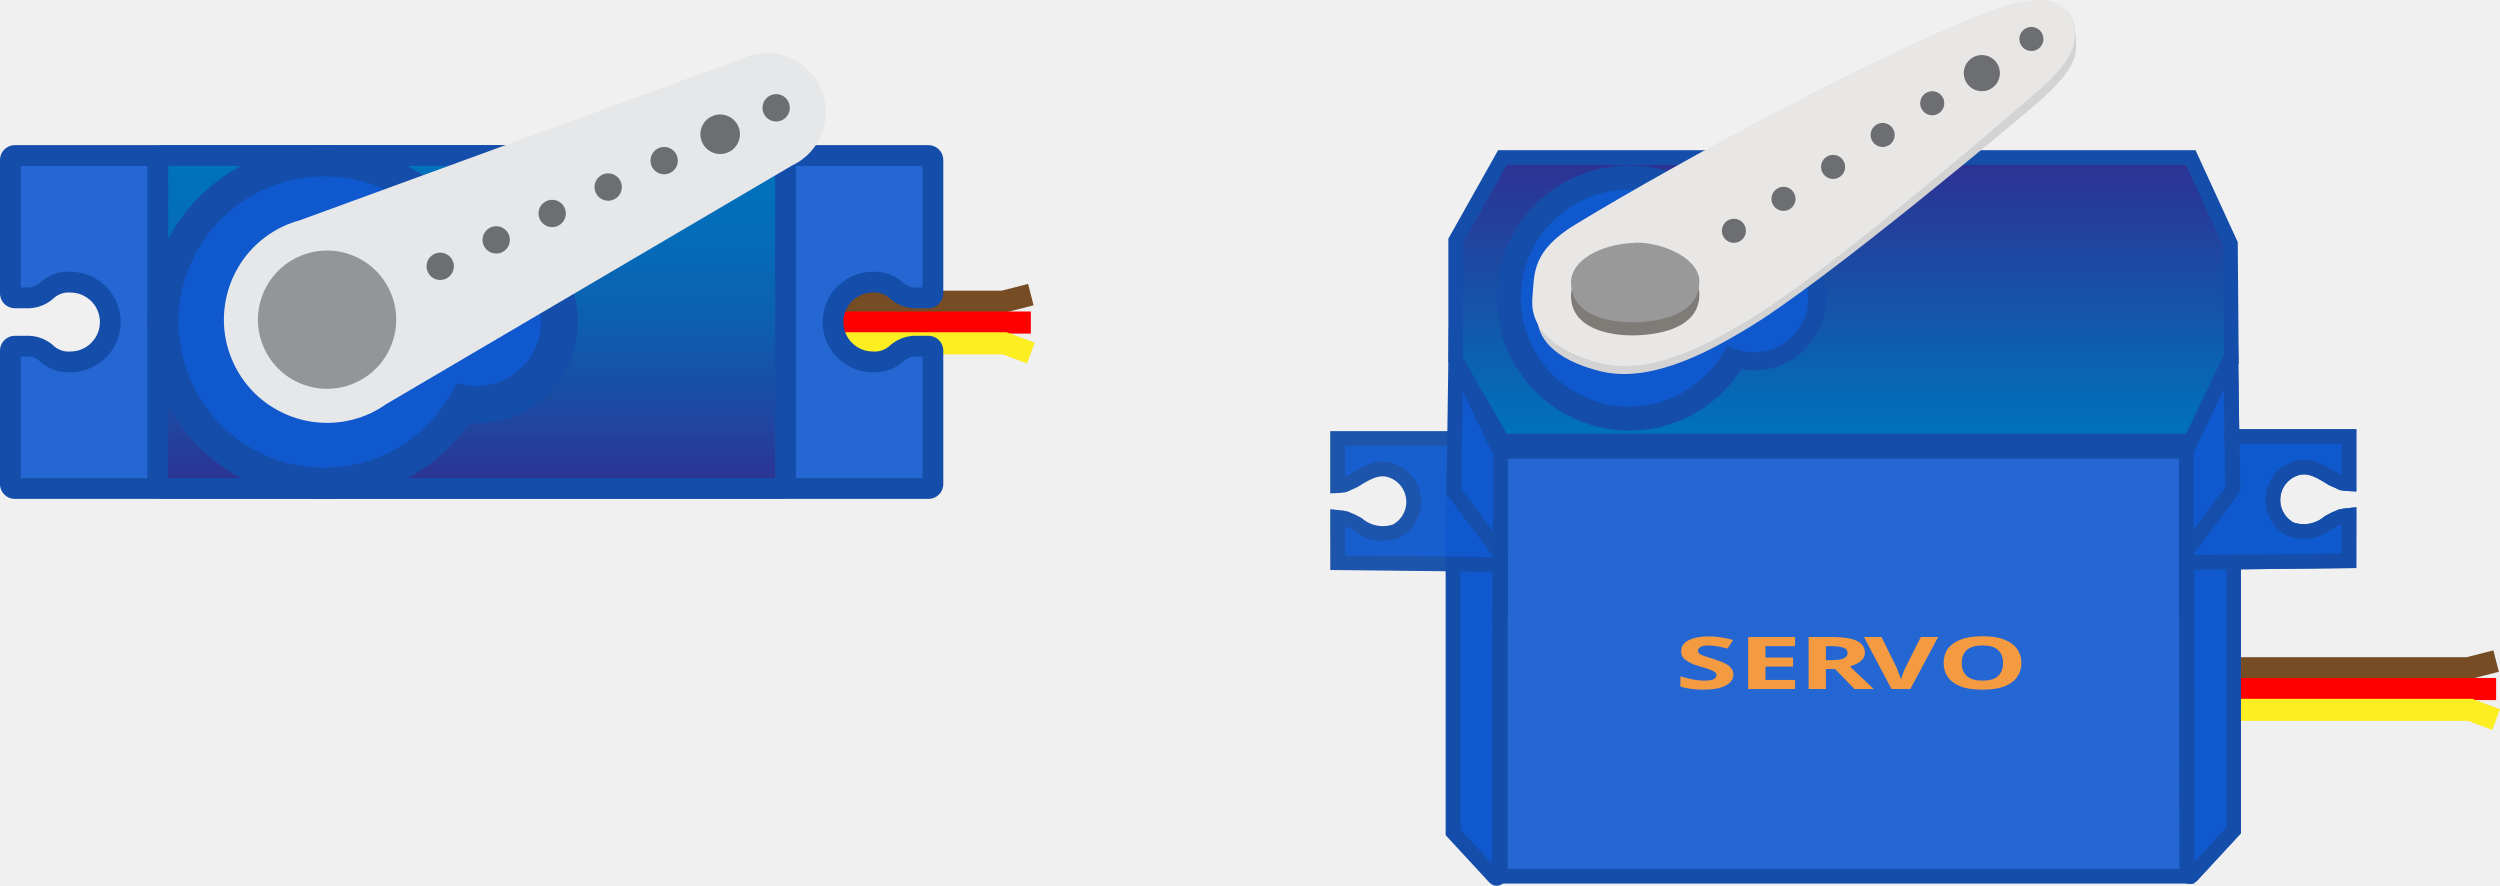
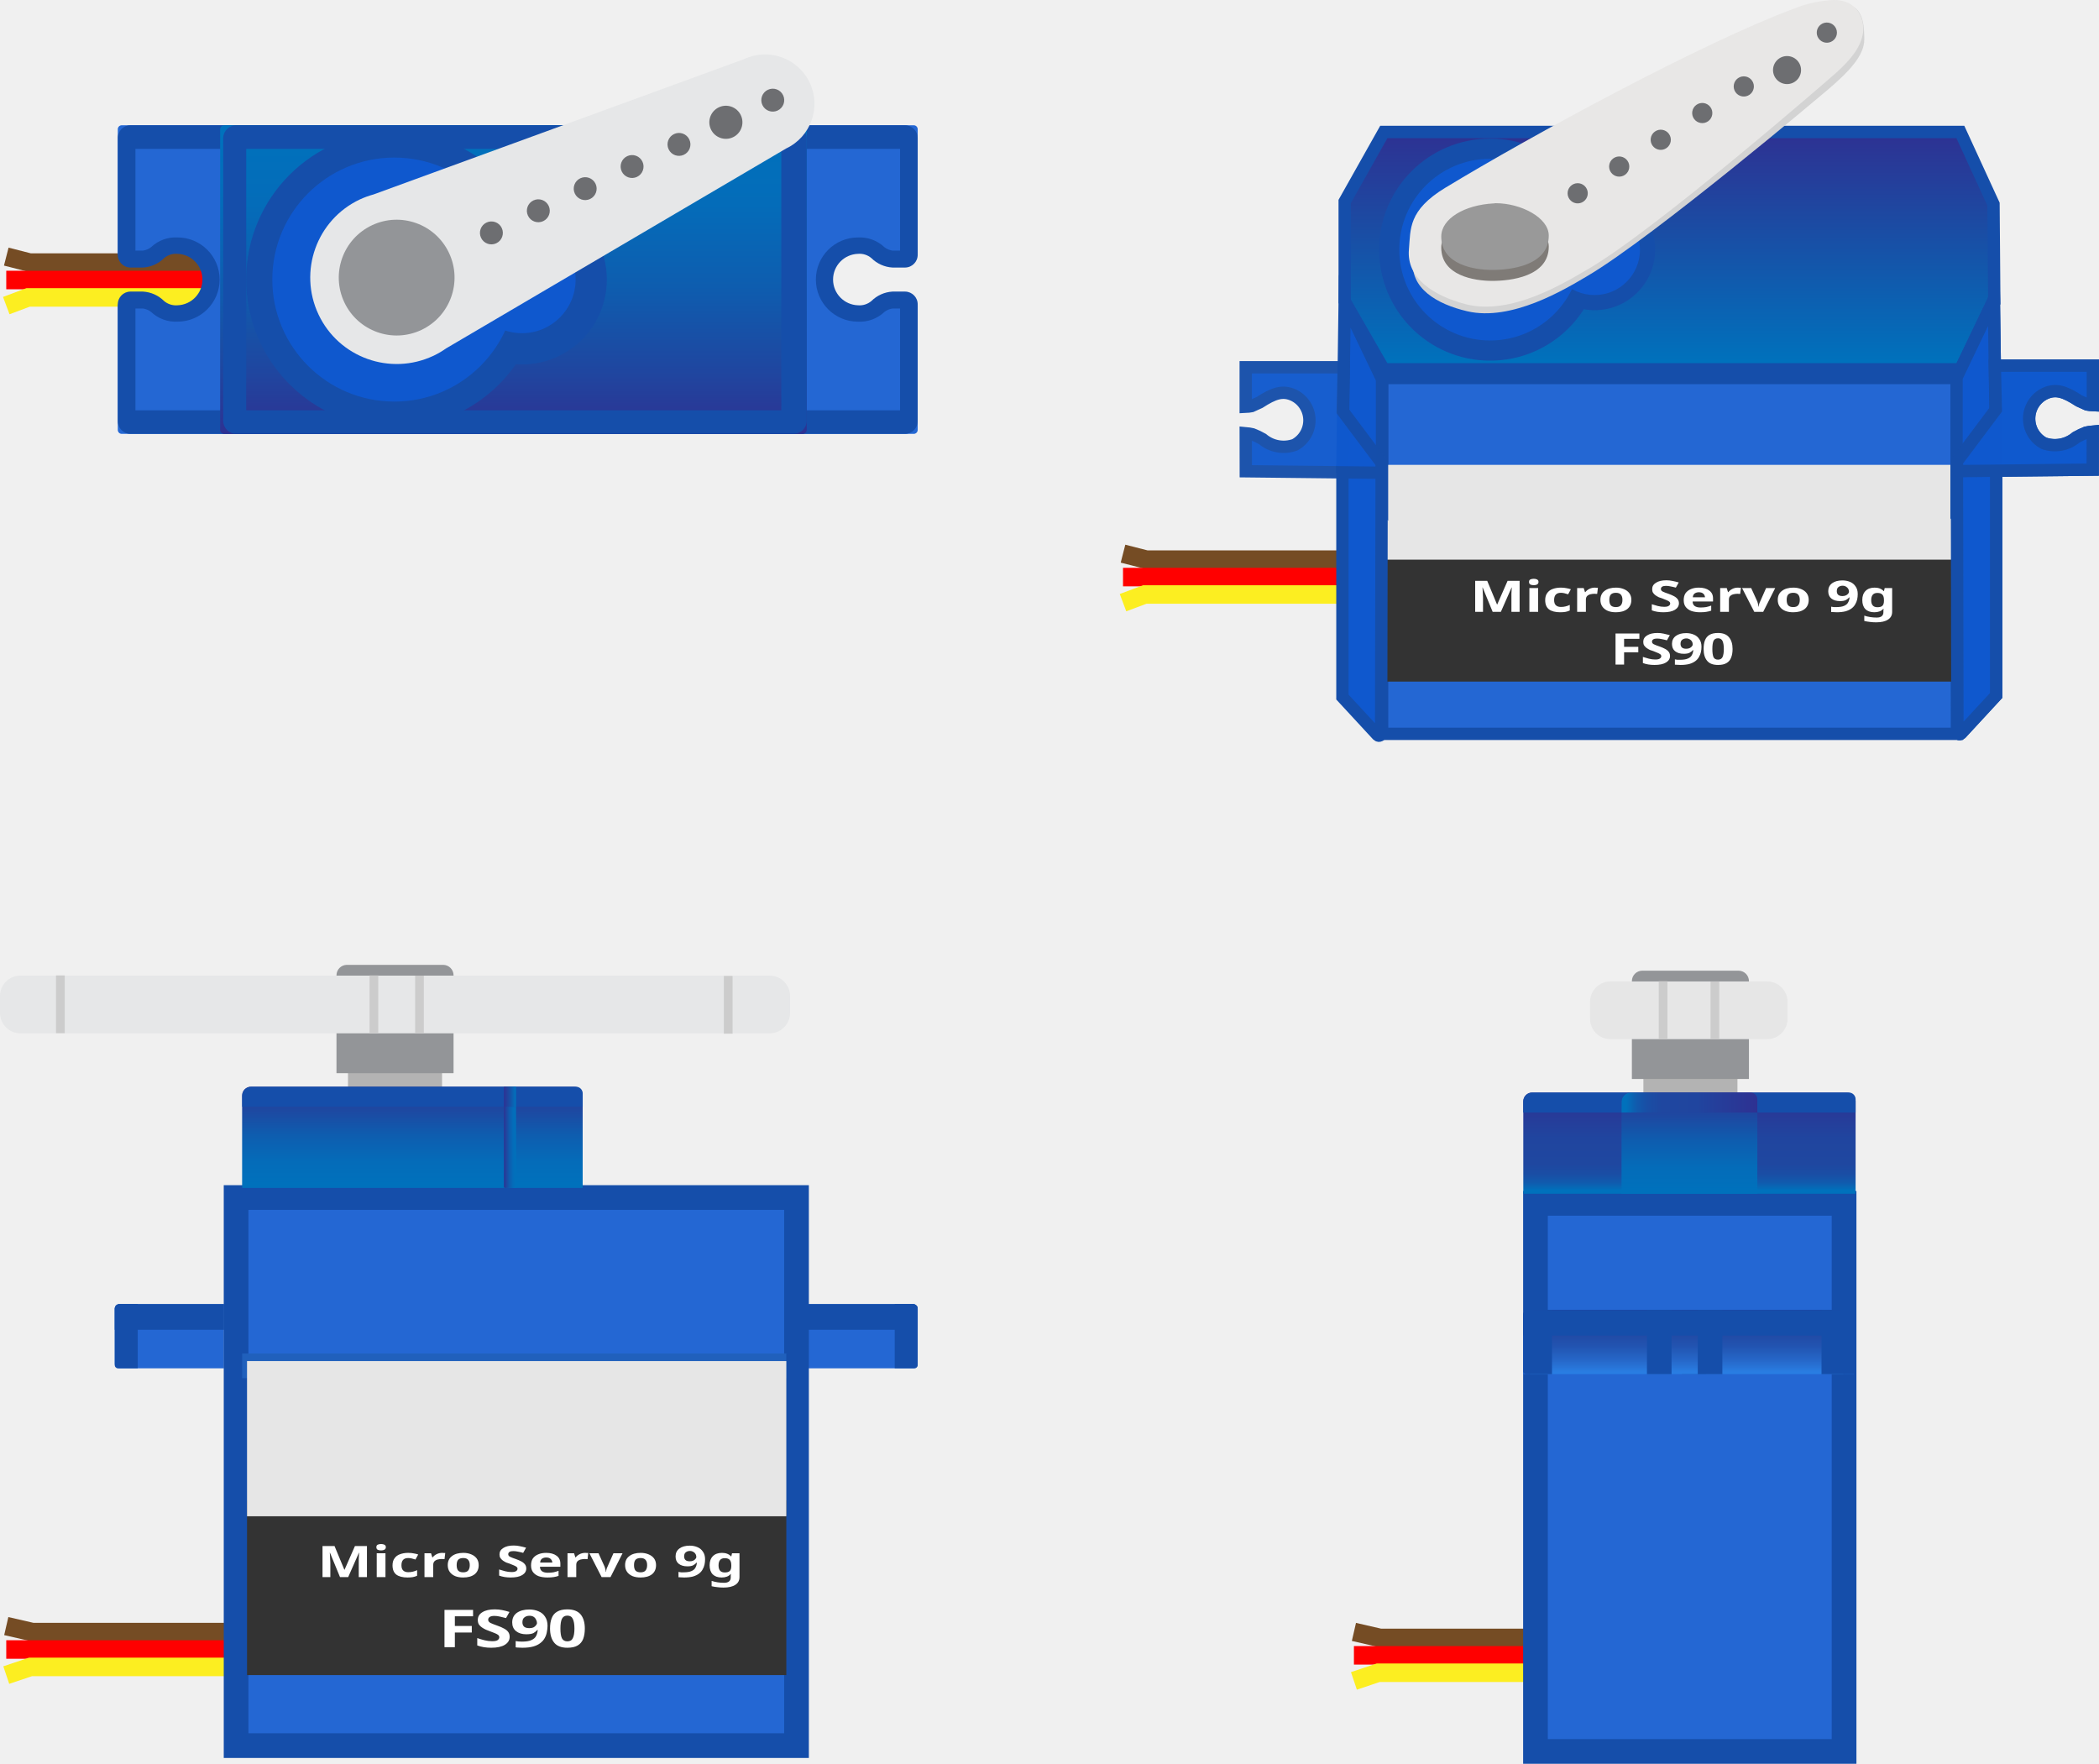
- <svg xmlns="http://www.w3.org/2000/svg" id="servo-fs90" width="84.81mm" height="30.051mm" viewBox="0 0 240.405 85.183">
+ <svg xmlns="http://www.w3.org/2000/svg" xmlns:xlink="http://www.w3.org/1999/xlink" id="servo-fs90" width="85.02mm" height="71.442mm" viewBox="0 0 241.001 202.513">
  <defs>
    <style>
-       .cls-1, .cls-2, .cls-3 {
+       .cls-1, .cls-2, .cls-29, .cls-3 {
        fill: none;
-         stroke-width: 2.126px;
      }

      .cls-1 {
        stroke: #754c24;
      }

-       .cls-1, .cls-2, .cls-3, .cls-4, .cls-5, .cls-6, .cls-9 {
+       .cls-1, .cls-2, .cls-20, .cls-29, .cls-3, .cls-4, .cls-5, .cls-6, .cls-9 {
        stroke-miterlimit: 10;
+       }
+ 
+       .cls-1, .cls-2, .cls-3 {
+         stroke-width: 2.126px;
      }

      .cls-2 {
        stroke: red;
      }

      .cls-3 {
        stroke: #fcee21;
      }

+       .cls-20, .cls-4, .cls-5, .cls-6, .cls-9 {
+         stroke: #154eaa;
+       }
+ 
      .cls-4, .cls-5, .cls-6, .cls-9 {
-         stroke: #154eaa;
+         stroke-width: 1.417px;
      }

      .cls-4 {
-         stroke-width: 1.417px;
-         fill: url(#Безымянный_градиент_12);
-       }
- 
-       .cls-17, .cls-5 {
+         fill: url(#Безымянный_градиент_3);
+       }
+ 
+       .cls-19, .cls-20, .cls-5 {
        fill: #2467d3;
-       }
- 
-       .cls-5, .cls-6, .cls-9 {
-         stroke-width: 1.417px;
      }

      .cls-11, .cls-6, .cls-9 {
        fill: #0f58ce;
      }

      .cls-7 {
-         font-size: 7px;
-         fill: #f49a40;
+         fill: #e6e6e6;
+       }
+ 
+       .cls-8 {
+         fill: #333;
+       }
+ 
+       .cls-9 {
+         opacity: 0.96;
+       }
+ 
+       .cls-17, .cls-9 {
+         isolation: isolate;
+       }
+ 
+       .cls-10 {
+         fill: #154eaa;
+       }
+ 
+       .cls-12 {
+         fill: #d3d3d3;
+       }
+ 
+       .cls-13 {
+         fill: #e8e7e6;
+       }
+ 
+       .cls-14 {
+         fill: #7f7b77;
+       }
+ 
+       .cls-15 {
+         fill: #999;
+       }
+ 
+       .cls-16 {
+         fill: #6d6e71;
+       }
+ 
+       .cls-17, .cls-18 {
+         font-size: 5px;
+       }
+ 
+       .cls-17, .cls-18, .cls-22 {
+         fill: #fff;
        font-family: TrebuchetMS-Bold, Trebuchet MS;
        font-weight: 700;
      }

-       .cls-8 {
+       .cls-18 {
        letter-spacing: -0.036em;
      }

-       .cls-9 {
-         opacity: 0.96;
-       }
- 
-       .cls-10 {
-         fill: #154eaa;
-       }
- 
-       .cls-12 {
-         fill: #d3d3d3;
-       }
- 
-       .cls-13 {
-         fill: #e8e7e6;
-       }
- 
-       .cls-14 {
-         fill: #7f7b77;
-       }
- 
-       .cls-15 {
-         fill: #999;
-       }
- 
-       .cls-16 {
-         fill: #6d6e71;
-       }
- 
-       .cls-18 {
-         fill: url(#Безымянный_градиент_9);
-       }
- 
-       .cls-19 {
+       .cls-20 {
+         stroke-width: 2.835px;
+       }
+ 
+       .cls-21 {
+         fill: #2060bc;
+       }
+ 
+       .cls-22 {
+         font-size: 6px;
+         letter-spacing: -0.036em;
+       }
+ 
+       .cls-23 {
+         fill: #b3b3b3;
+       }
+ 
+       .cls-24 {
+         fill: #939598;
+       }
+ 
+       .cls-25 {
+         fill: url(#Безымянный_градиент_2);
+       }
+ 
+       .cls-26 {
+         fill: url(#Безымянный_градиент_26);
+       }
+ 
+       .cls-27 {
+         fill: url(#Безымянный_градиент_25);
+       }
+ 
+       .cls-28 {
        fill: #e6e7e8;
      }

-       .cls-20 {
-         fill: #939598;
+       .cls-29 {
+         stroke: #ccc;
+       }
+ 
+       .cls-30 {
+         fill: url(#Безымянный_градиент_10);
+       }
+ 
+       .cls-31 {
+         fill: url(#Безымянный_градиент_2-2);
+       }
+ 
+       .cls-32 {
+         fill: url(#Безымянный_градиент_10-2);
+       }
+ 
+       .cls-33 {
+         fill: url(#Безымянный_градиент_28);
+       }
+ 
+       .cls-34 {
+         fill: url(#Безымянный_градиент_2-3);
      }
    </style>
-     <linearGradient id="Безымянный_градиент_12" data-name="Безымянный градиент 12" x1="177.277" y1="42.407" x2="177.277" y2="15.151" gradientUnits="userSpaceOnUse">
+     <linearGradient id="Безымянный_градиент_3" data-name="Безымянный градиент 3" x1="191.686" y1="165.56" x2="191.686" y2="192.816" gradientTransform="matrix(1, 0, 0, -1, 0, 207.967)" gradientUnits="userSpaceOnUse">
      <stop offset="0.035" stop-color="#0071bc" />
      <stop offset="1" stop-color="#2e3192" />
    </linearGradient>
-     <linearGradient id="Безымянный_градиент_9" data-name="Безымянный градиент 9" x1="63.779" y1="52.795" x2="63.779" y2="20.779" gradientTransform="translate(109.1338 67.754) rotate(180)" gradientUnits="userSpaceOnUse">
+     <linearGradient id="Безымянный_градиент_2" data-name="Безымянный градиент 2" x1="47.354" y1="136.395" x2="47.354" y2="124.773" gradientUnits="userSpaceOnUse">
      <stop offset="0.035" stop-color="#0071bc" />
      <stop offset="0.256" stop-color="#046cb9" />
      <stop offset="0.522" stop-color="#0e5daf" />
      <stop offset="0.81" stop-color="#20459f" />
      <stop offset="1" stop-color="#2e3192" />
    </linearGradient>
+     <linearGradient id="Безымянный_градиент_26" data-name="Безымянный градиент 26" x1="57.859" y1="130.584" x2="59.248" y2="130.584" gradientUnits="userSpaceOnUse">
+       <stop offset="0" stop-color="#2e3192" />
+       <stop offset="0.19" stop-color="#20459f" />
+       <stop offset="0.478" stop-color="#0e5daf" />
+       <stop offset="0.744" stop-color="#046cb9" />
+       <stop offset="0.965" stop-color="#0071bc" />
+     </linearGradient>
+     <linearGradient id="Безымянный_градиент_25" data-name="Безымянный градиент 25" x1="57.859" y1="125.921" x2="59.248" y2="125.921" gradientUnits="userSpaceOnUse">
+       <stop offset="0" stop-color="#2e3192" />
+       <stop offset="0.433" stop-color="#1b4ba3" />
+       <stop offset="0.965" stop-color="#0071bc" />
+     </linearGradient>
+     <linearGradient id="Безымянный_градиент_10" data-name="Безымянный градиент 10" x1="193.975" y1="137.064" x2="193.975" y2="125.442" gradientUnits="userSpaceOnUse">
+       <stop offset="0.035" stop-color="#0071bc" />
+       <stop offset="0.05" stop-color="#046cb8" />
+       <stop offset="0.113" stop-color="#115aad" />
+       <stop offset="0.19" stop-color="#194ea5" />
+       <stop offset="0.295" stop-color="#1f47a0" />
+       <stop offset="0.553" stop-color="#20459f" />
+       <stop offset="1" stop-color="#2e3192" />
+     </linearGradient>
+     <linearGradient id="Безымянный_градиент_2-2" x1="193.975" y1="137.064" x2="193.975" y2="125.442" xlink:href="#Безымянный_градиент_2" />
+     <linearGradient id="Безымянный_градиент_10-2" x1="186.18" y1="126.59" x2="201.77" y2="126.59" gradientTransform="translate(387.95 253.18) rotate(-180)" xlink:href="#Безымянный_градиент_10" />
+     <linearGradient id="Безымянный_градиент_28" data-name="Безымянный градиент 28" x1="193.665" y1="157.776" x2="193.665" y2="150.406" gradientTransform="translate(387.33 308.182) rotate(-180)" gradientUnits="userSpaceOnUse">
+       <stop offset="0.035" stop-color="#297de2" />
+       <stop offset="0.219" stop-color="#2667c8" />
+       <stop offset="0.432" stop-color="#2254b1" />
+       <stop offset="0.633" stop-color="#2149a4" />
+       <stop offset="0.81" stop-color="#20459f" />
+       <stop offset="1" stop-color="#2e3192" />
+     </linearGradient>
+     <linearGradient id="Безымянный_градиент_2-3" x1="-1072.149" y1="714.628" x2="-1072.149" y2="750.061" gradientTransform="matrix(-1, 0, 0, 1, -1013.198, -700.245)" xlink:href="#Безымянный_градиент_2" />
  </defs>
-   <g id="side">
-     <g>
-       <polyline class="cls-1" points="214.532 64.258 237.344 64.258 240.032 63.57" />
-       <polyline class="cls-2" points="214.532 66.258 237.344 66.258 240.032 66.258" />
-       <polyline class="cls-3" points="214.532 68.258 237.532 68.258 240.032 69.195" />
-     </g>
-     <polygon class="cls-4" points="210.673 15.151 144.476 15.151 139.985 23.134 139.985 34.585 144.476 42.407 210.673 42.407 214.569 34.744 214.479 23.437 210.673 15.151" />
-     <rect class="cls-5" x="144.282" y="43.4" width="66" height="40.858" />
-     <polygon class="cls-6" points="210.238 57.983 214.79 53.749 214.522 34.399 210.238 43.336 210.238 57.983" />
-     <path class="cls-6" d="M210.744,84.222l4.038-4.372V53.923h-4.5l.055,30.069C210.339,84.241,210.581,84.378,210.744,84.222Z" />
-     <text class="cls-7" transform="translate(161.0741 66.2578) scale(1.5686 1)">SE<tspan class="cls-8" x="7.561" y="0">R</tspan>
-       <tspan x="11.583" y="0">VO</tspan>
-     </text>
-     <polygon class="cls-6" points="144.269 58.169 139.717 53.935 139.985 34.585 144.269 43.523 144.269 58.169" />
-     <path class="cls-6" d="M143.763,84.409,139.725,80.037V54.109h4.5L144.17,84.178C144.168,84.427,143.926,84.564,143.763,84.409Z" />
-     <path class="cls-9" d="M129.399,49.863a8.502,8.502,0,0,1,1.147.546h0a3.762,3.762,0,0,0,3.703.671,3.197,3.197,0,0,0-.112-5.698c-1.284-.606-2.309-.214-3.922.825h0l-.933.425a4.294,4.294,0,0,1-.657.078V42.169H139.88l-.117,5.041,4.378,5.838c.181.229.052,1.227-.208,1.231l-15.302-.169-.007-4.369A5.78,5.78,0,0,1,129.399,49.863Z" />
-     <path class="cls-9" d="M225.108,49.676a8.496,8.496,0,0,0-1.147.546h0a3.762,3.762,0,0,1-3.703.671,3.197,3.197,0,0,1,.111-5.698c1.284-.606,2.309-.214,3.923.825h0l.933.425a4.294,4.294,0,0,0,.657.078V41.982H214.627l.117,5.041-4.378,5.838c-.181.229-.052,1.227.208,1.231l15.302-.169.007-4.369A5.777,5.777,0,0,0,225.108,49.676Z" />
-     <polygon class="cls-6" points="210.238 57.983 214.79 53.749 214.522 34.399 210.238 43.336 210.238 57.983" />
-     <path class="cls-6" d="M210.744,84.222l4.038-4.372V53.923h-4.5l.055,30.069C210.339,84.241,210.581,84.378,210.744,84.222Z" />
-     <path class="cls-9" d="M225.108,49.676a8.496,8.496,0,0,0-1.147.546h0a3.762,3.762,0,0,1-3.703.671,3.197,3.197,0,0,1,.111-5.698c1.284-.606,2.309-.214,3.923.825h0l.933.425a4.294,4.294,0,0,0,.657.078V41.982H214.627l.117,5.041-4.378,5.838c-.181.229-.052,1.227.208,1.231l15.302-.169.007-4.369A5.777,5.777,0,0,0,225.108,49.676Z" />
-     <g>
-       <path id="path5572" class="cls-10" d="M156.685,15.914a12.748,12.748,0,1,0,12.748,12.75,12.748,12.748,0,0,0-12.748-12.749" />
-       <path id="path5576" class="cls-10" d="M168.675,21.708a6.954,6.954,0,1,0,6.953,6.955,6.954,6.954,0,0,0-6.953-6.955" />
-       <path id="path5580" class="cls-11" d="M156.685,18.232a10.43,10.43,0,1,0,10.43,10.432,10.43,10.43,0,0,0-10.43-10.432" />
-       <path id="path5584" class="cls-11" d="M168.675,23.447a5.215,5.215,0,1,0,5.214,5.216,5.217,5.217,0,0,0-5.214-5.216" />
-       <g>
-         <path class="cls-12" d="M167.825,31.706c7.638-4.494,27.468-21.268,27.468-21.268,2.583-2.19,4.383-4.054,4.353-5.971-.022-1.376-.052-3.662-2.023-3.948a9.254,9.254,0,0,0-6.35,1.152s-30.171,14.894-39.292,21.325c-4.148,2.924-3.873,4.541-4.143,6.827-.385,3.263,2.709,5.093,6.221,5.912C159.164,36.926,165.247,33.223,167.825,31.706Z" />
-         <path class="cls-13" d="M167.767,30.993c7.944-4.576,28.174-22.225,28.174-22.225,2.548-2.176,3.441-3.724,3.577-5.189.131-1.412-.696-4.01-4.174-3.518a13.394,13.394,0,0,0-3.816.946c-10.439,3.872-30.067,14.531-39.981,20.544-4.295,2.605-3.984,4.746-4.189,7.092-.292,3.347,2.893,5.323,6.47,6.271C159.03,36.292,165.193,32.475,167.767,30.993Z" />
-         <path class="cls-14" d="M156.928,32.251h0c2.06,0,6.488-.472,6.488-3.942h0c0-2.06-3.185-3.72-6.105-3.72l-.198.022c-3.37.169-6.044,1.749-6.044,3.809h0C151.069,31.654,154.868,32.251,156.928,32.251Z" />
-         <path class="cls-15" d="M156.928,30.993h0c2.06,0,6.488-.472,6.488-3.942h0c0-2.06-3.185-3.72-6.105-3.72l-.198.022c-3.37.169-6.044,1.749-6.044,3.809h0C151.069,30.396,154.868,30.993,156.928,30.993Z" />
-         <path id="path5616" class="cls-16" d="M165.796,22.87a1.158,1.158,0,1,1,1.616.264,1.156,1.156,0,0,1-1.616-.264" />
-         <path id="path5620" class="cls-16" d="M170.563,19.8a1.159,1.159,0,1,1,1.617.264,1.16,1.16,0,0,1-1.617-.264" />
-         <path id="path5624" class="cls-16" d="M175.332,16.726a1.158,1.158,0,1,1,1.617.265,1.157,1.157,0,0,1-1.617-.265" />
-         <path id="path5628" class="cls-16" d="M180.1,13.655a1.158,1.158,0,1,1,1.615.265,1.158,1.158,0,0,1-1.615-.265" />
-         <path id="path5632" class="cls-16" d="M184.867,10.603a1.159,1.159,0,1,1,1.617.266,1.158,1.158,0,0,1-1.617-.266" />
-         <path id="path5636" class="cls-16" d="M189.165,8.043a1.737,1.737,0,1,1,2.426.399,1.736,1.736,0,0,1-2.426-.399" />
-         <path id="path5640" class="cls-16" d="M194.403,4.424a1.158,1.158,0,1,1,1.616.265,1.157,1.157,0,0,1-1.616-.265" />
-       </g>
+   <g id="side3">
+     <g>
+       <polyline class="cls-1" points="128.941 63.57 131.629 64.258 154.441 64.258" />
+       <polyline class="cls-2" points="128.941 66.258 131.629 66.258 154.441 66.258" />
+       <polyline class="cls-3" points="128.941 69.195 131.441 68.258 154.441 68.258" />
+     </g>
+     <polygon class="cls-4" points="225.082 15.151 158.885 15.151 154.394 23.134 154.394 34.585 158.885 42.407 225.082 42.407 228.978 34.744 228.888 23.437 225.082 15.151" />
+     <rect class="cls-5" x="158.691" y="43.4" width="66" height="40.858" />
+     <polygon class="cls-6" points="224.647 57.983 229.199 53.749 228.931 34.399 224.647 43.336 224.647 57.983" />
+     <path class="cls-6" d="M225.153,84.222l4.038-4.371V53.923h-4.5l.055,30.068C224.748,84.241,224.99,84.378,225.153,84.222Z" transform="translate(0 0)" />
+     <rect class="cls-7" x="158.691" y="53.373" width="65.956" height="14.885" />
+     <rect class="cls-8" x="158.691" y="64.258" width="65.956" height="14" />
+     <polygon class="cls-6" points="158.678 58.169 154.126 53.935 154.394 34.585 158.678 43.523 158.678 58.169" />
+     <path class="cls-6" d="M158.172,84.408l-4.038-4.371V54.109h4.5l-.055,30.069C158.576,84.427,158.335,84.564,158.172,84.408Z" transform="translate(0 0)" />
+     <path class="cls-9" d="M143.807,49.863a8.483,8.483,0,0,1,1.147.546h0a3.763,3.763,0,0,0,3.7.671,3.2,3.2,0,0,0-.111-5.7c-1.285-.6-2.31-.214-3.923.825h0l-.933.425a4.254,4.254,0,0,1-.657.078V42.168h11.256l-.117,5.041,4.377,5.838c.181.229.052,1.227-.207,1.231l-15.3-.169-.007-4.369A5.617,5.617,0,0,1,143.807,49.863Z" transform="translate(0 0)" />
+     <path class="cls-9" d="M239.517,49.676a8.534,8.534,0,0,0-1.146.547h0a3.764,3.764,0,0,1-3.7.671,3.2,3.2,0,0,1,.111-5.7c1.284-.606,2.309-.214,3.923.825h0l.932.425a4.283,4.283,0,0,0,.657.078V41.982H229.036l.117,5.041-4.378,5.838c-.181.228-.052,1.226.208,1.231l15.3-.169.007-4.369A5.8,5.8,0,0,0,239.517,49.676Z" transform="translate(0 0)" />
+     <polygon class="cls-6" points="224.647 57.983 229.199 53.749 228.931 34.399 224.647 43.336 224.647 57.983" />
+     <path class="cls-6" d="M225.153,84.222l4.038-4.371V53.923h-4.5l.055,30.068C224.748,84.241,224.99,84.378,225.153,84.222Z" transform="translate(0 0)" />
+     <path class="cls-9" d="M239.517,49.676a8.534,8.534,0,0,0-1.146.547h0a3.764,3.764,0,0,1-3.7.671,3.2,3.2,0,0,1,.111-5.7c1.284-.606,2.309-.214,3.923.825h0l.932.425a4.283,4.283,0,0,0,.657.078V41.982H229.036l.117,5.041-4.378,5.838c-.181.228-.052,1.226.208,1.231l15.3-.169.007-4.369A5.8,5.8,0,0,0,239.517,49.676Z" transform="translate(0 0)" />
+     <g>
+       <path id="path5572" class="cls-10" d="M171.094,15.914a12.748,12.748,0,1,0,12.748,12.75,12.748,12.748,0,0,0-12.748-12.75h0" transform="translate(0 0)" />
+       <path id="path5576" class="cls-10" d="M183.084,21.708a6.954,6.954,0,1,0,6.953,6.955,6.954,6.954,0,0,0-6.953-6.955" transform="translate(0 0)" />
+       <path id="path5580" class="cls-11" d="M171.094,18.232a10.43,10.43,0,1,0,10.43,10.431,10.43,10.43,0,0,0-10.43-10.431h0" transform="translate(0 0)" />
+       <path id="path5584" class="cls-11" d="M183.084,23.447a5.215,5.215,0,1,0,5.214,5.216,5.215,5.215,0,0,0-5.214-5.216" transform="translate(0 0)" />
+       <g>
+         <path class="cls-12" d="M182.234,31.706c7.639-4.494,27.468-21.268,27.468-21.268,2.583-2.19,4.383-4.054,4.352-5.971C214.033,3.091,214,.805,212.031.519a9.249,9.249,0,0,0-6.35,1.152S175.511,16.565,166.389,23c-4.148,2.925-3.873,4.541-4.143,6.827-.385,3.264,2.709,5.093,6.221,5.912C173.573,36.926,179.656,33.223,182.234,31.706Z" transform="translate(0 0)" />
+         <path class="cls-13" d="M182.176,30.993c7.944-4.576,28.173-22.225,28.173-22.225,2.548-2.176,3.441-3.724,3.578-5.189.131-1.412-.7-4.01-4.174-3.518a13.408,13.408,0,0,0-3.816.946C195.5,4.879,175.871,15.538,165.956,21.551c-4.295,2.605-3.984,4.746-4.188,7.092-.292,3.347,2.893,5.323,6.47,6.271C173.439,36.292,179.6,32.475,182.176,30.993Z" transform="translate(0 0)" />
+         <path class="cls-14" d="M171.337,32.251h0c2.06,0,6.488-.472,6.488-3.942h0c0-2.06-3.185-3.72-6.1-3.72l-.2.022c-3.37.169-6.044,1.749-6.044,3.809h0C165.478,31.654,169.277,32.251,171.337,32.251Z" transform="translate(0 0)" />
+         <path class="cls-15" d="M171.337,30.993h0c2.06,0,6.488-.472,6.488-3.942h0c0-2.06-3.185-3.72-6.1-3.72l-.2.022c-3.37.169-6.044,1.749-6.044,3.809h0C165.478,30.4,169.277,30.993,171.337,30.993Z" transform="translate(0 0)" />
+         <path id="path5616" class="cls-16" d="M180.205,22.87a1.159,1.159,0,1,1,1.617.264h0a1.155,1.155,0,0,1-1.614-.261l0,0" transform="translate(0 0)" />
+         <path id="path5620" class="cls-16" d="M184.972,19.8a1.159,1.159,0,1,1,1.618.264h0a1.159,1.159,0,0,1-1.617-.264" transform="translate(0 0)" />
+         <path id="path5624" class="cls-16" d="M189.741,16.726a1.159,1.159,0,1,1,1.617.265,1.159,1.159,0,0,1-1.617-.265h0" transform="translate(0 0)" />
+         <path id="path5628" class="cls-16" d="M194.509,13.655a1.158,1.158,0,1,1,1.617.264h0a1.157,1.157,0,0,1-1.615-.265" transform="translate(0 0)" />
+         <path id="path5632" class="cls-16" d="M199.276,10.6a1.159,1.159,0,1,1,1.617.266h0a1.158,1.158,0,0,1-1.616-.266h0" transform="translate(0 0)" />
+         <path id="path5636" class="cls-16" d="M203.574,8.043a1.609,1.609,0,1,1,0,.005l0-.005" transform="translate(0 0)" />
+         <path id="path5640" class="cls-16" d="M208.812,4.424a1.159,1.159,0,1,1,1.617.265h0a1.158,1.158,0,0,1-1.616-.264h0" transform="translate(0 0)" />
+       </g>
+     </g>
+     <g>
+       <text class="cls-17" transform="translate(168.77 70.251) scale(1.338 1)">Micro Servo 9g</text>
+       <text class="cls-18" transform="translate(184.885 76.301) scale(1.338 1)">FS90</text>
+     </g>
+   </g>
+   <g id="side2">
+     <g>
+       <polyline class="cls-1" points="0.719 186.703 3.713 187.391 29.123 187.391" />
+       <polyline class="cls-2" points="0.719 189.391 3.713 189.391 29.123 189.391" />
+       <polyline class="cls-3" points="0.719 192.328 3.504 191.391 29.123 191.391" />
+     </g>
+     <g>
+       <g>
+         <path class="cls-19" d="M92.827,149.737h12.018a.522.522,0,0,1,.522.522v6.326a.522.522,0,0,1-.522.522H92.827a0,0,0,0,1,0,0v-7.37A0,0,0,0,1,92.827,149.737Z" />
+         <path class="cls-10" d="M92.827,149.737h12.018a.522.522,0,0,1,.522.522v2.419a0,0,0,0,1,0,0H92.827a0,0,0,0,1,0,0v-2.941A0,0,0,0,1,92.827,149.737Z" />
+         <path class="cls-10" d="M102.729,149.737h2.116a.522.522,0,0,1,.522.522v6.485a.363.363,0,0,1-.363.363h-2.275a0,0,0,0,1,0,0v-7.37A0,0,0,0,1,102.729,149.737Z" />
+       </g>
+       <g>
+         <path class="cls-19" d="M13.176,149.737H25.195a.522.522,0,0,1,.522.522v6.326a.522.522,0,0,1-.522.522H13.176a0,0,0,0,1,0,0v-7.37A0,0,0,0,1,13.176,149.737Z" transform="translate(38.893 306.844) rotate(180)" />
+         <path class="cls-10" d="M13.176,149.737h12.54a0,0,0,0,1,0,0v2.419a.522.522,0,0,1-.522.522H13.176a0,0,0,0,1,0,0v-2.941A0,0,0,0,1,13.176,149.737Z" transform="translate(38.893 302.414) rotate(180)" />
+         <path class="cls-10" d="M13.176,149.737h2.275a.363.363,0,0,1,.363.363v6.485a.522.522,0,0,1-.522.522H13.176a0,0,0,0,1,0,0v-7.37a0,0,0,0,1,0,0Z" transform="translate(28.991 306.844) rotate(180)" />
+       </g>
+       <rect class="cls-20" x="27.107" y="137.497" width="64.346" height="62.929" />
+     </g>
+     <rect class="cls-21" x="27.804" y="155.41" width="62.479" height="2.828" />
+     <g>
+       <rect class="cls-8" x="28.363" y="172.273" width="61.92" height="20.055" />
+       <rect class="cls-7" x="28.363" y="156.273" width="61.92" height="17.82" />
+       <g>
+         <text class="cls-17" transform="translate(36.424 181.077) scale(1.338 1)">Micro Servo 9g</text>
+         <text class="cls-22" transform="translate(50.302 189.127) scale(1.338 1)">FS90</text>
+       </g>
+     </g>
+     <rect class="cls-23" x="39.954" y="118.686" width="10.8" height="7.087" transform="translate(90.709 244.459) rotate(180)" />
+     <path class="cls-24" d="M38.634,110.781H52.075a0,0,0,0,1,0,0v11.236a1.2,1.2,0,0,1-1.2,1.2H39.834a1.2,1.2,0,0,1-1.2-1.2V110.781A0,0,0,0,1,38.634,110.781Z" transform="translate(90.709 233.998) rotate(180)" />
+     <g>
+       <path class="cls-25" d="M28.8,124.773h37.1a1,1,0,0,1,1,1v10.623a0,0,0,0,1,0,0H27.8a0,0,0,0,1,0,0V125.772A1,1,0,0,1,28.8,124.773Z" />
+       <path class="cls-26" d="M58,124.773h1.112a.139.139,0,0,1,.139.139v11.483a0,0,0,0,1,0,0H58a.139.139,0,0,1-.139-.139V124.912a.139.139,0,0,1,.139-.139Z" />
+       <path class="cls-10" d="M27.8,124.773H66.9a0,0,0,0,1,0,0v1.241a1.055,1.055,0,0,1-1.055,1.055H28.579a.775.775,0,0,1-.775-.775v-1.521a0,0,0,0,1,0,0Z" transform="translate(94.709 251.842) rotate(180)" />
+       <rect class="cls-27" x="57.859" y="124.773" width="1.389" height="2.296" />
+     </g>
+     <g>
+       <rect class="cls-28" y="112.016" width="90.709" height="6.628" rx="2.342" transform="translate(90.709 230.66) rotate(180)" />
+       <line class="cls-29" x1="42.931" y1="111.995" x2="42.931" y2="118.623" />
+       <line class="cls-29" x1="6.931" y1="111.995" x2="6.931" y2="118.623" />
+       <line class="cls-29" x1="48.163" y1="112.016" x2="48.163" y2="118.644" />
+       <line class="cls-29" x1="83.611" y1="112.058" x2="83.611" y2="118.686" />
+     </g>
+   </g>
+   <g id="side1">
+     <g>
+       <polyline class="cls-1" points="155.454 187.372 158.448 188.06 183.858 188.06" />
+       <polyline class="cls-2" points="155.454 190.06 158.448 190.06 183.858 190.06" />
+       <polyline class="cls-3" points="155.454 192.997 158.239 192.06 183.858 192.06" />
+     </g>
+     <rect class="cls-20" x="176.299" y="138.166" width="35.433" height="62.929" />
+     <rect class="cls-23" x="188.689" y="119.355" width="10.8" height="7.087" transform="translate(388.178 245.797) rotate(180)" />
+     <path class="cls-24" d="M187.368,111.45H200.81a0,0,0,0,1,0,0v11.236a1.2,1.2,0,0,1-1.2,1.2H188.569a1.2,1.2,0,0,1-1.2-1.2V111.45A0,0,0,0,1,187.368,111.45Z" transform="translate(388.178 235.336) rotate(180)" />
+     <g>
+       <path class="cls-30" d="M175.894,125.442h36.162a1,1,0,0,1,1,1v10.623a0,0,0,0,1,0,0H174.9a0,0,0,0,1,0,0V126.441A1,1,0,0,1,175.894,125.442Z" />
+       <path class="cls-10" d="M174.9,125.442h38.16a0,0,0,0,1,0,0v1.241A1.055,1.055,0,0,1,212,127.738H175.67a.775.775,0,0,1-.775-.775v-1.521a0,0,0,0,1,0,0Z" transform="translate(387.95 253.18) rotate(180)" />
+     </g>
+     <g>
+       <path class="cls-31" d="M187.179,125.442h13.593a1,1,0,0,1,1,1v10.623a0,0,0,0,1,0,0H186.18a0,0,0,0,1,0,0V126.441A1,1,0,0,1,187.179,125.442Z" />
+       <path class="cls-32" d="M186.18,125.442H201.77a0,0,0,0,1,0,0v1.241a1.055,1.055,0,0,1-1.055,1.055h-13.76a.775.775,0,0,1-.775-.775v-1.521A0,0,0,0,1,186.18,125.442Z" transform="translate(387.95 253.18) rotate(180)" />
+     </g>
+     <rect class="cls-7" x="182.564" y="112.685" width="22.677" height="6.628" rx="2.342" transform="translate(387.806 231.998) rotate(180)" />
+     <line class="cls-29" x1="190.951" y1="112.664" x2="190.951" y2="119.292" />
+     <line class="cls-29" x1="196.898" y1="112.685" x2="196.898" y2="119.313" />
+     <g>
+       <path class="cls-19" d="M174.9,150.406h37.94a0,0,0,0,1,0,0v6.749a.621.621,0,0,1-.621.621h-36.77a.549.549,0,0,1-.549-.549v-6.821a0,0,0,0,1,0,0Z" transform="translate(387.73 308.182) rotate(180)" />
+       <path class="cls-10" d="M174.994,150.406h37.743a.1.1,0,0,1,.1.1v2.221a.621.621,0,0,1-.621.621H175.5a.609.609,0,0,1-.609-.609V150.5A.1.1,0,0,1,174.994,150.406Z" transform="translate(387.73 303.752) rotate(-180)" />
+       <path class="cls-10" d="M174.9,150.406h2.462a.363.363,0,0,1,.363.363v6.485a.522.522,0,0,1-.522.522h-2.3a0,0,0,0,1,0,0v-7.37a0,0,0,0,1,0,0Z" transform="translate(352.615 308.182) rotate(180)" />
+       <rect class="cls-10" x="193.098" y="150.406" width="2.825" height="7.37" transform="translate(389.021 308.182) rotate(180)" />
+       <path class="cls-10" d="M210.23,150.406h2.3a.522.522,0,0,1,.522.522v6.485a.363.363,0,0,1-.363.363H210.23a0,0,0,0,1,0,0v-7.37A0,0,0,0,1,210.23,150.406Z" />
+     </g>
+     <path class="cls-33" d="M175.687,150.406h35.956a0,0,0,0,1,0,0v6.749a.621.621,0,0,1-.621.621H176.236a.549.549,0,0,1-.549-.549v-6.821A0,0,0,0,1,175.687,150.406Z" transform="translate(387.33 308.182) rotate(180)" />
+     <path class="cls-10" d="M174.994,150.406h37.962a.1.1,0,0,1,.1.1v2.221a.621.621,0,0,1-.621.621H175.5a.609.609,0,0,1-.609-.609V150.5a.1.1,0,0,1,.1-.1Z" transform="translate(387.95 303.752) rotate(-180)" />
+     <path class="cls-10" d="M175.375,150.406h2.462a.363.363,0,0,1,.363.363v6.485a.522.522,0,0,1-.522.522h-2.3a0,0,0,0,1,0,0v-7.37A0,0,0,0,1,175.375,150.406Z" transform="translate(353.575 308.182) rotate(180)" />
+     <path class="cls-10" d="M209.143,150.406h2.286a.522.522,0,0,1,.522.522v6.485a.363.363,0,0,1-.363.363h-2.445a0,0,0,0,1,0,0v-7.37A0,0,0,0,1,209.143,150.406Z" />
+     <g>
+       <rect class="cls-10" x="189.098" y="150.406" width="2.825" height="7.37" transform="translate(381.021 308.182) rotate(180)" />
+       <rect class="cls-10" x="194.931" y="150.406" width="2.825" height="7.37" transform="translate(392.688 308.182) rotate(180)" />
    </g>
  </g>
  <g id="top">
    <g>
-       <polyline class="cls-1" points="73.628 29.017 96.44 29.017 99.128 28.33" />
-       <polyline class="cls-2" points="73.628 31.017 96.44 31.017 99.128 31.017" />
-       <polyline class="cls-3" points="73.628 33.017 96.628 33.017 99.128 33.955" />
-     </g>
-     <g>
-       <path id="path5548" class="cls-17" d="M89.292,14.959a.423.423,0,0,1,.417.417v12.848a.423.423,0,0,1-.417.417H87.847a2.768,2.768,0,0,1-1.653-.719,3.045,3.045,0,0,0-2.256-.791,3.835,3.835,0,0,0,0,7.67,3.038,3.038,0,0,0,2.255-.791,2.771,2.771,0,0,1,1.654-.719h1.445a.423.423,0,0,1,.417.418v12.848a.424.424,0,0,1-.417.418H1.417A.423.423,0,0,1,1,46.557V33.709a.423.423,0,0,1,.417-.418H2.862a2.766,2.766,0,0,1,1.653.719,3.043,3.043,0,0,0,2.256.791,3.835,3.835,0,0,0,0-7.67,3.046,3.046,0,0,0-2.256.791,2.768,2.768,0,0,1-1.653.719H1.417A.423.423,0,0,1,1,28.224V15.376a.423.423,0,0,1,.417-.417Z" />
-       <path id="path5552" class="cls-10" d="M1.417,47.974H89.292a1.423,1.423,0,0,0,1.417-1.418V33.709a1.423,1.423,0,0,0-1.417-1.418H87.847a3.735,3.735,0,0,0-2.384,1.038,2.122,2.122,0,0,1-1.525.472,2.835,2.835,0,0,1,0-5.67,2.117,2.117,0,0,1,1.525.474,3.74,3.74,0,0,0,2.384,1.036h1.445a1.421,1.421,0,0,0,1.417-1.417V15.376a1.421,1.421,0,0,0-1.417-1.417H1.417A1.421,1.421,0,0,0,0,15.376v12.848a1.421,1.421,0,0,0,1.417,1.417H2.862a3.74,3.74,0,0,0,2.384-1.036,2.117,2.117,0,0,1,1.525-.474,2.835,2.835,0,0,1,0,5.67,2.122,2.122,0,0,1-1.525-.472,3.735,3.735,0,0,0-2.384-1.038H1.417A1.423,1.423,0,0,0,0,33.709v12.848a1.423,1.423,0,0,0,1.417,1.418m.583-2V34.291h.862a1.903,1.903,0,0,1,.922.403,4.018,4.018,0,0,0,2.987,1.107,4.835,4.835,0,0,0,0-9.67,4.011,4.011,0,0,0-2.987,1.11,1.913,1.913,0,0,1-.922.4H2V15.959H88.709v11.682h-.862a1.904,1.904,0,0,1-.921-.4,4.016,4.016,0,0,0-2.988-1.11,4.835,4.835,0,0,0,0,9.67,4.013,4.013,0,0,0,2.988-1.109,1.911,1.911,0,0,1,.921-.401h.862v11.684H2" />
-       <path id="path5556" class="cls-18" d="M75.118,14.959a.423.423,0,0,1,.417.417v31.181a.424.424,0,0,1-.417.418H15.591a.423.423,0,0,1-.417-.418V15.376a.423.423,0,0,1,.417-.417Z" />
-       <path id="path5560" class="cls-10" d="M15.591,47.974h59.527a1.422,1.422,0,0,0,1.417-1.418V15.376a1.42,1.42,0,0,0-1.417-1.417H15.591a1.421,1.421,0,0,0-1.417,1.417v31.181a1.423,1.423,0,0,0,1.417,1.418m.583-32.016h58.361v30.016H16.174Z" />
-       <g>
-         <path id="path5572-2" data-name="path5572" class="cls-10" d="M31.182,47.974a17.008,17.008,0,1,1,17.008-17.01,17.008,17.008,0,0,1-17.008,17.01" />
-         <path id="path5576-2" data-name="path5576" class="cls-10" d="M45.845,40.707a9.74,9.74,0,1,1,9.739-9.742,9.741,9.741,0,0,1-9.739,9.742" />
-       </g>
-       <g>
-         <path id="path5580-2" data-name="path5580" class="cls-11" d="M31.182,44.974a14.008,14.008,0,1,1,14.008-14.01,14.008,14.008,0,0,1-14.008,14.01" />
-         <path id="path5584-2" data-name="path5584" class="cls-11" d="M45.845,37.122a6.156,6.156,0,1,1,6.154-6.157,6.157,6.157,0,0,1-6.154,6.157" />
-       </g>
-       <path class="cls-19" d="M22.48,34.975a9.92,9.92,0,0,0,13.207,4.738l0,0,.008-.005a9.937,9.937,0,0,0,1.437-.845L76.172,15.91l.001,0a5.668,5.668,0,0,0,2.707-7.546h0a5.668,5.668,0,0,0-7.545-2.708h0v0l-42.54,15.537a9.946,9.946,0,0,0-1.562.571l-.013.005,0,.001h0A9.921,9.921,0,0,0,22.48,34.975Z" />
-       <path id="path5612" class="cls-20" d="M37.463,27.906a6.646,6.646,0,1,1-8.846-3.176,6.645,6.645,0,0,1,8.846,3.176" />
-       <g>
-         <path id="path5616-2" data-name="path5616" class="cls-16" d="M75.826,9.805a1.316,1.316,0,1,1-1.75-.629,1.313,1.313,0,0,1,1.75.629" />
-         <path id="path5620-2" data-name="path5620" class="cls-16" d="M70.971,12.098a1.9,1.9,0,1,1-2.529-.908,1.901,1.901,0,0,1,2.529.908" />
-         <path id="path5624-2" data-name="path5624" class="cls-16" d="M65.058,14.886a1.316,1.316,0,1,1-1.751-.63,1.314,1.314,0,0,1,1.751.63" />
-         <path id="path5628-2" data-name="path5628" class="cls-16" d="M59.674,17.426a1.316,1.316,0,1,1-1.75-.629,1.315,1.315,0,0,1,1.75.629" />
-         <path id="path5632-2" data-name="path5632" class="cls-16" d="M54.289,19.967a1.316,1.316,0,1,1-1.75-.631,1.317,1.317,0,0,1,1.75.631" />
-         <path id="path5636-2" data-name="path5636" class="cls-16" d="M48.906,22.508a1.316,1.316,0,1,1-1.752-.631,1.315,1.315,0,0,1,1.752.631" />
-         <path id="path5640-2" data-name="path5640" class="cls-16" d="M43.522,25.048a1.316,1.316,0,1,1-1.751-.63,1.315,1.315,0,0,1,1.751.63" />
+       <polyline class="cls-1" points="0.719 29.463 3.407 30.15 26.219 30.15" />
+       <polyline class="cls-2" points="0.719 32.15 3.407 32.15 26.219 32.15" />
+       <polyline class="cls-3" points="0.719 35.088 3.219 34.15 26.219 34.15" />
+     </g>
+     <g>
+       <path id="path5548" class="cls-19" d="M104.935,14.383a.454.454,0,0,1,.432.462V29.064a.456.456,0,0,1-.432.462h-1.5a2.778,2.778,0,0,1-1.711-.8,3.036,3.036,0,0,0-2.336-.876,4.254,4.254,0,0,0,0,8.489,3.029,3.029,0,0,0,2.335-.875,2.781,2.781,0,0,1,1.712-.8h1.5a.454.454,0,0,1,.432.463V49.354a.455.455,0,0,1-.432.462H13.956a.454.454,0,0,1-.432-.462V35.135a.454.454,0,0,1,.432-.463h1.5a2.773,2.773,0,0,1,1.711.8,3.031,3.031,0,0,0,2.336.875,4.254,4.254,0,0,0,0-8.489h0a3.036,3.036,0,0,0-2.336.876,2.778,2.778,0,0,1-1.711.8h-1.5a.456.456,0,0,1-.432-.462V14.845a.454.454,0,0,1,.432-.462Z" transform="translate(0 0)" />
+       <path id="path5552" class="cls-10" d="M14.959,49.816h88.973a1.462,1.462,0,0,0,1.435-1.477V34.956a1.462,1.462,0,0,0-1.435-1.477h-1.463a3.731,3.731,0,0,0-2.414,1.081,2.111,2.111,0,0,1-1.544.492,2.955,2.955,0,0,1,0-5.907,2.1,2.1,0,0,1,1.544.494,3.738,3.738,0,0,0,2.414,1.079h1.463a1.46,1.46,0,0,0,1.435-1.476V15.859a1.46,1.46,0,0,0-1.435-1.476H14.959a1.46,1.46,0,0,0-1.435,1.476V29.242a1.459,1.459,0,0,0,1.435,1.476h1.463a3.738,3.738,0,0,0,2.414-1.079,2.106,2.106,0,0,1,1.544-.494,2.955,2.955,0,0,1,0,5.907h0a2.111,2.111,0,0,1-1.544-.492,3.731,3.731,0,0,0-2.414-1.081H14.959a1.462,1.462,0,0,0-1.435,1.477V48.339a1.462,1.462,0,0,0,1.435,1.477m.59-2.708V35.424h.873a1.936,1.936,0,0,1,.934.4,4.1,4.1,0,0,0,3.024,1.107,4.835,4.835,0,1,0,0-9.67,4.085,4.085,0,0,0-3.024,1.11,1.955,1.955,0,0,1-.934.4h-.873V17.092h87.793V28.774h-.873a1.951,1.951,0,0,1-.933-.4,4.092,4.092,0,0,0-3.025-1.11,4.835,4.835,0,1,0,0,9.67,4.1,4.1,0,0,0,3.025-1.109,1.947,1.947,0,0,1,.933-.4h.873V47.108H15.549" transform="translate(0 0)" />
+       <path id="path5556" class="cls-34" d="M92.162,14.383a.471.471,0,0,1,.465.462V49.354a.471.471,0,0,1-.465.462H25.74a.469.469,0,0,1-.465-.462V14.845a.469.469,0,0,1,.465-.462Z" transform="translate(0 0)" />
+       <path id="path5560" class="cls-10" d="M27.149,49.816H91.1a1.506,1.506,0,0,0,1.523-1.477V15.859A1.5,1.5,0,0,0,91.1,14.383H27.149a1.5,1.5,0,0,0-1.522,1.476v32.48a1.505,1.505,0,0,0,1.522,1.477M28.27,17.092H89.707V47.108H28.27Z" transform="translate(0 0)" />
+       <g>
+         <path id="path5572-2" class="cls-10" d="M45.273,49.108A17.008,17.008,0,1,1,62.281,32.1a17.008,17.008,0,0,1-17.008,17.01h0" transform="translate(0 0)" />
+         <path id="path5576-2" class="cls-10" d="M59.936,41.84A9.74,9.74,0,1,1,69.675,32.1a9.739,9.739,0,0,1-9.739,9.742" transform="translate(0 0)" />
+       </g>
+       <g>
+         <path id="path5580-2" class="cls-11" d="M45.273,46.108A14.008,14.008,0,1,1,59.281,32.1a14.008,14.008,0,0,1-14.008,14.01h0" transform="translate(0 0)" />
+         <path id="path5584-2" class="cls-11" d="M59.936,38.255A6.156,6.156,0,1,1,66.09,32.1h0a6.158,6.158,0,0,1-6.154,6.157" transform="translate(0 0)" />
+       </g>
+       <path class="cls-28" d="M36.571,36.108a9.919,9.919,0,0,0,13.2,4.739h0l.008,0A9.947,9.947,0,0,0,51.223,40l39.04-22.953h0A5.668,5.668,0,0,0,92.972,9.5v0h0a5.668,5.668,0,0,0-7.544-2.709h0L42.886,22.327a9.923,9.923,0,0,0-1.562.57l-.014.005h0A9.921,9.921,0,0,0,36.571,36.108Z" transform="translate(0 0)" />
+       <path id="path5612" class="cls-24" d="M51.554,29.039a6.646,6.646,0,1,1-8.846-3.176,6.646,6.646,0,0,1,8.846,3.176h0" transform="translate(0 0)" />
+       <g>
+         <path id="path5616-2" class="cls-16" d="M89.917,10.938a1.316,1.316,0,1,1-1.751-.629h0a1.313,1.313,0,0,1,1.749.626v0" transform="translate(0 0)" />
+         <path id="path5620-2" class="cls-16" d="M85.062,13.231a1.9,1.9,0,1,1-2.529-.908,1.9,1.9,0,0,1,2.529.908" transform="translate(0 0)" />
+         <path id="path5624-2" class="cls-16" d="M79.149,16.019a1.316,1.316,0,1,1-1.751-.63,1.315,1.315,0,0,1,1.751.63l0,0" transform="translate(0 0)" />
+         <path id="path5628-2" class="cls-16" d="M73.765,18.559a1.316,1.316,0,1,1-1.752-.629h0a1.314,1.314,0,0,1,1.75.628h0" transform="translate(0 0)" />
+         <path id="path5632-2" class="cls-16" d="M68.38,21.1a1.316,1.316,0,1,1-1.751-.631h0a1.316,1.316,0,0,1,1.75.631" transform="translate(0 0)" />
+         <path id="path5636-2" class="cls-16" d="M63,23.641a1.316,1.316,0,1,1-1.752-.631A1.315,1.315,0,0,1,63,23.641l0,0" transform="translate(0 0)" />
+         <path id="path5640-2" class="cls-16" d="M57.612,26.181a1.316,1.316,0,1,1-1.751-.63h0a1.315,1.315,0,0,1,1.751.628v0" transform="translate(0 0)" />
      </g>
    </g>
  </g>
</svg>
